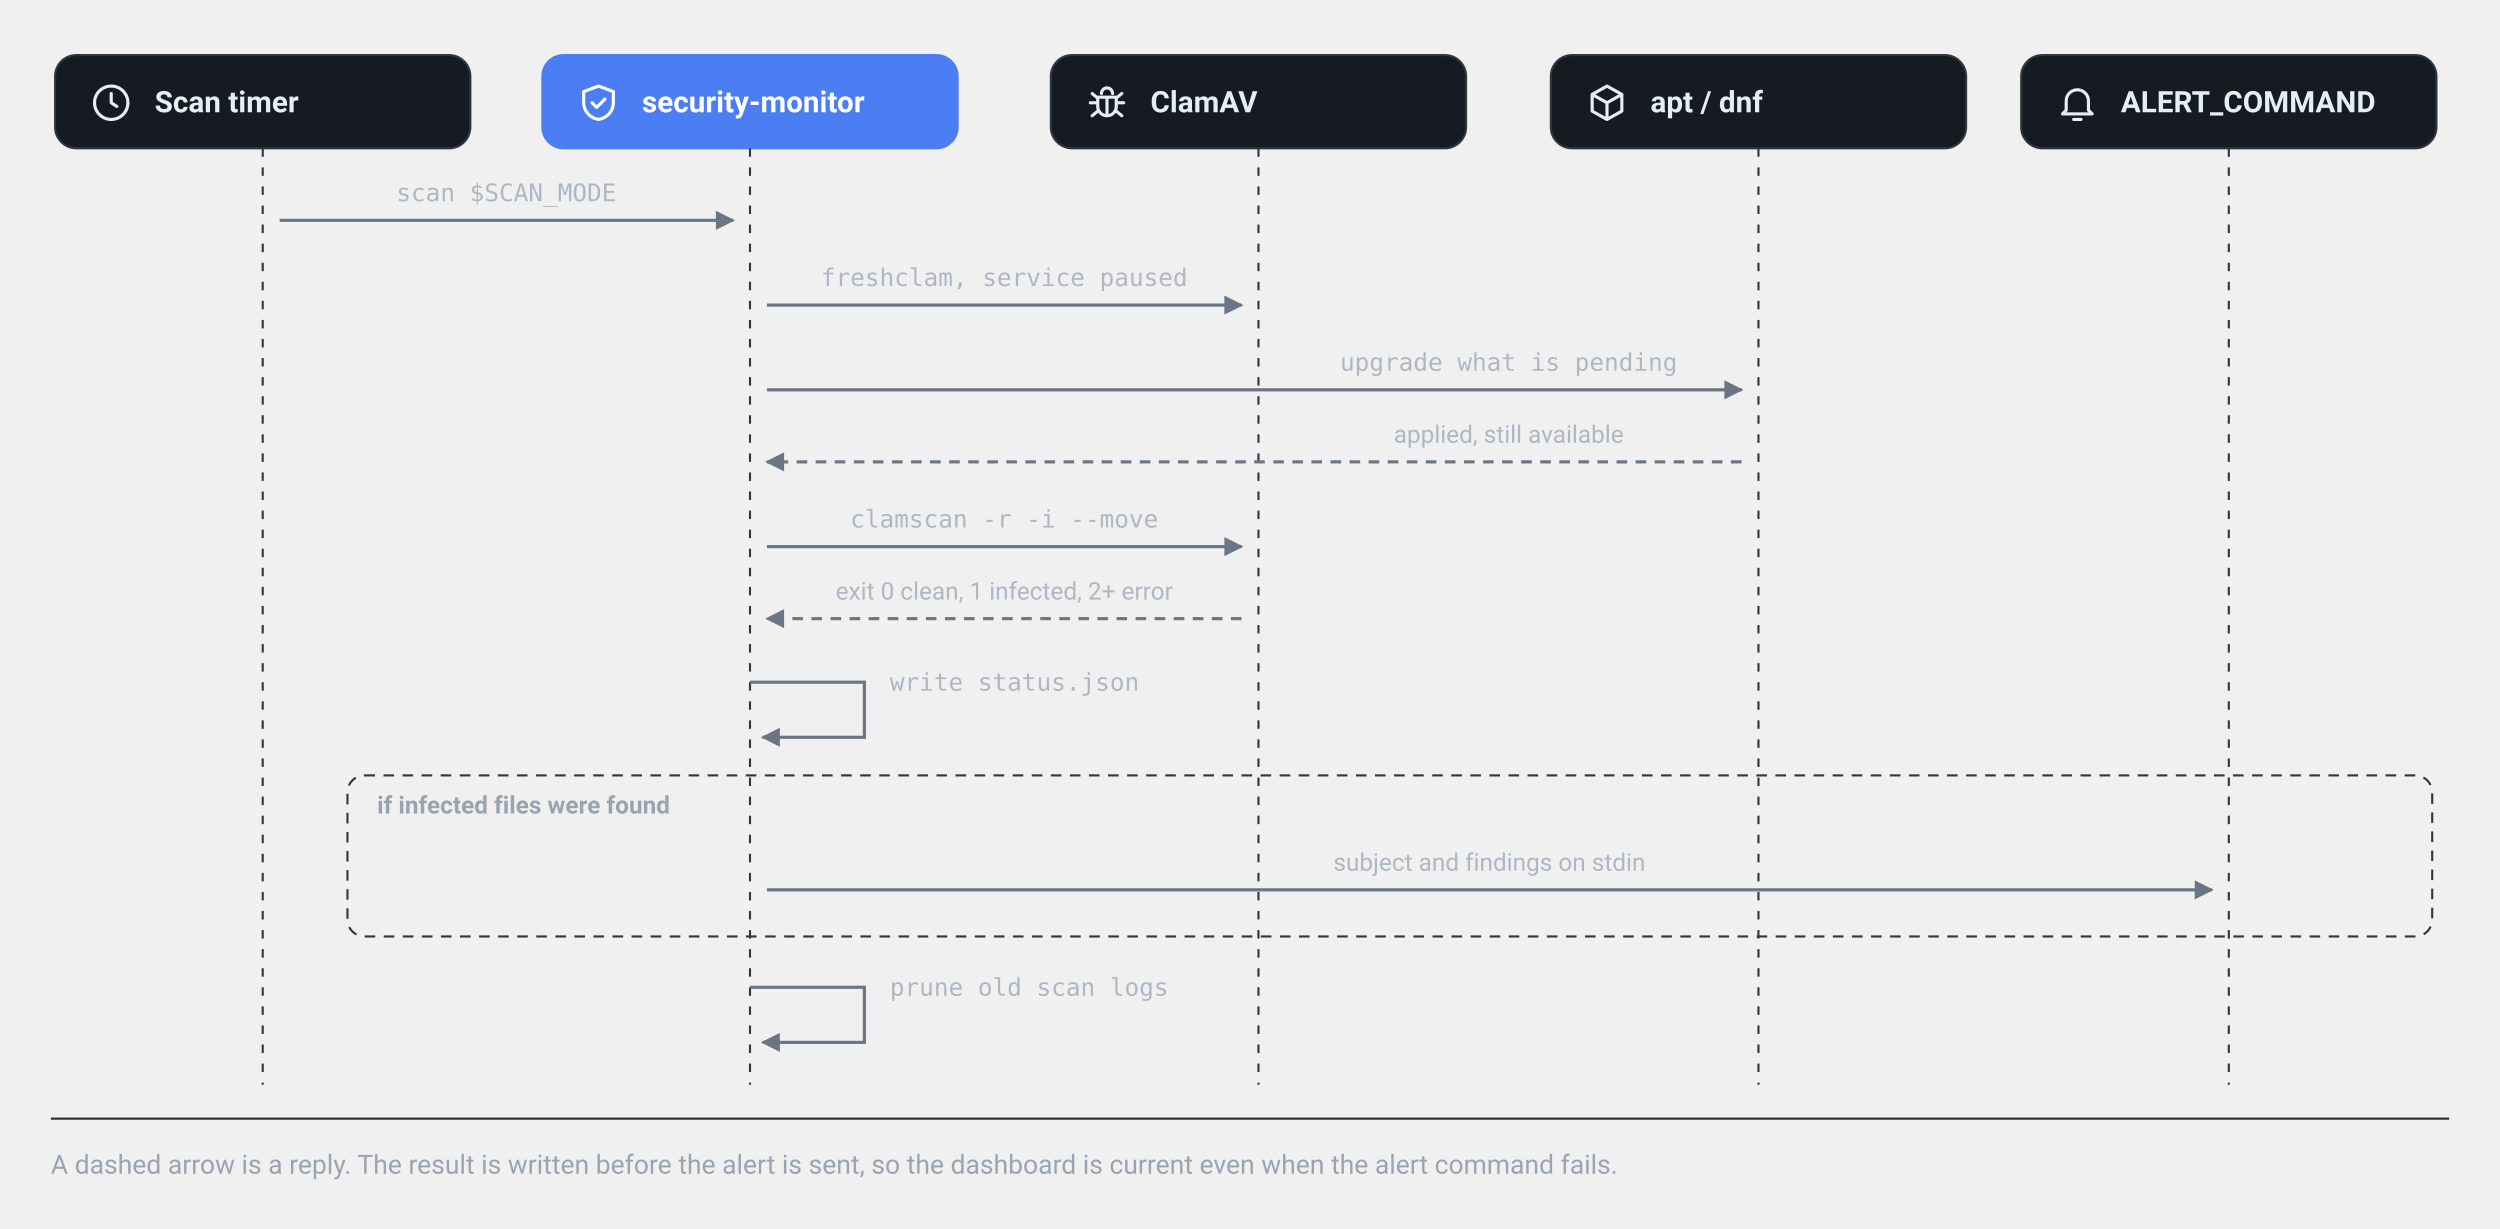
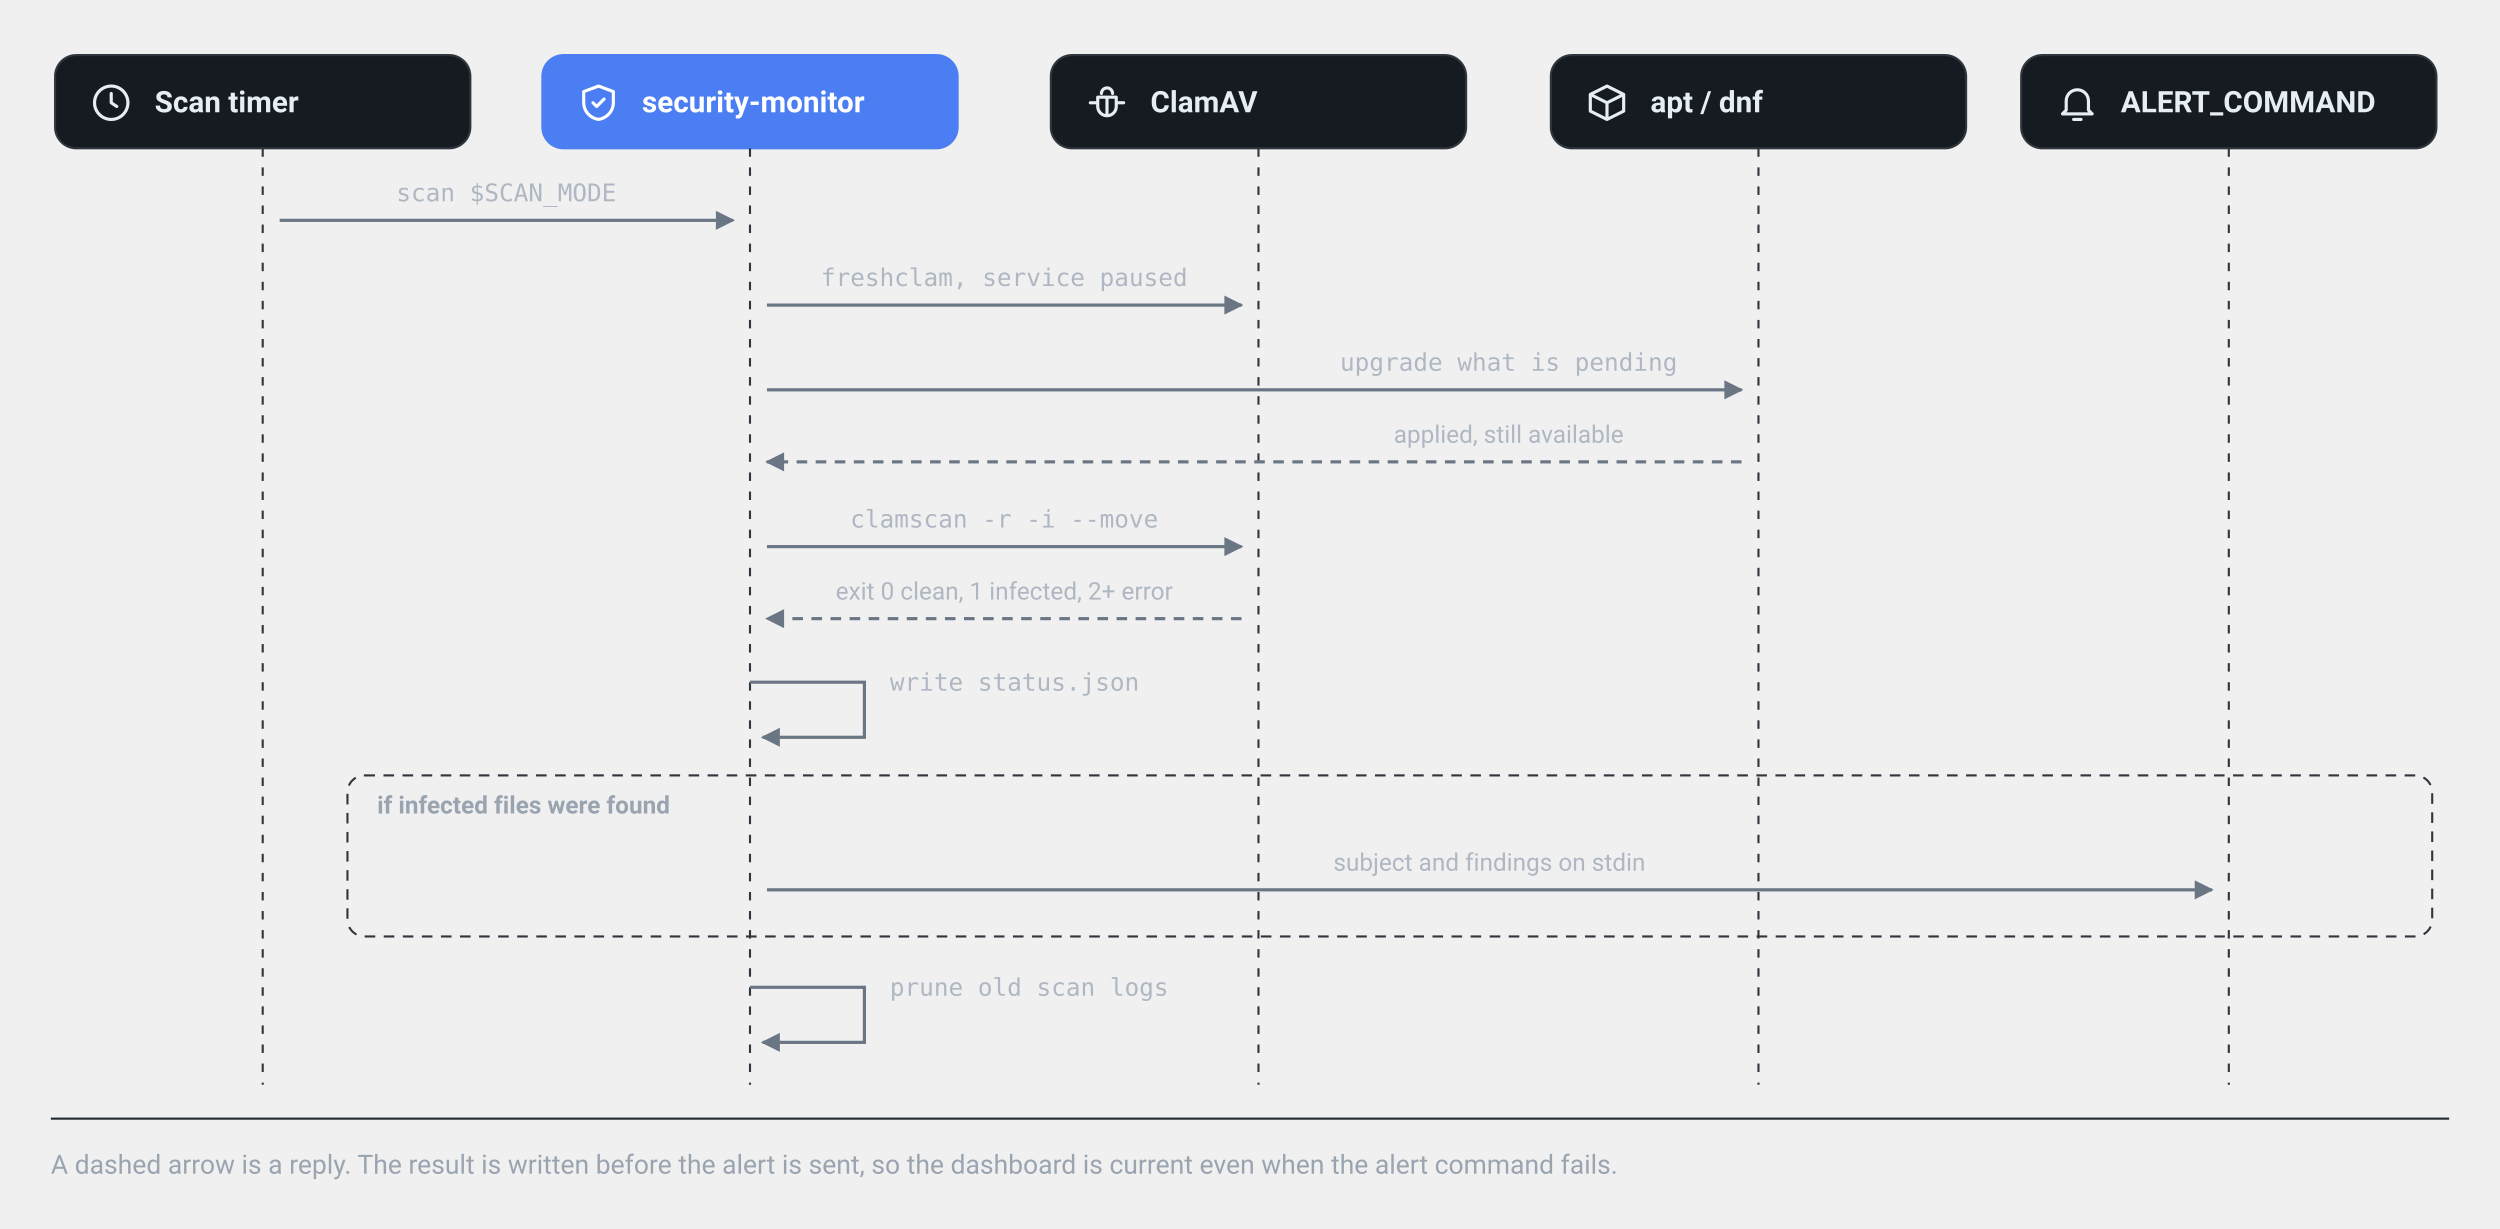
<svg xmlns="http://www.w3.org/2000/svg" viewBox="0 0 1180 580" width="1180" height="580" role="img" aria-label="The scan timer starts security-monitor, which runs freshclam with the service paused, upgrades packages, runs clamscan and reads its exit code, writes status.json, sends the findings to ALERT_COMMAND only if files were infected, and prunes old scan logs.">
  <defs>
    <marker id="a" viewBox="0 0 10 10" refX="9" refY="5" markerWidth="6" markerHeight="6" orient="auto-start-reverse">
      <path d="M0 0 10 5 0 10z" fill="#6b7684" />
+     </marker>
+     <marker id="b" viewBox="0 0 10 10" refX="1" refY="5" markerWidth="6" markerHeight="6" orient="auto">
+       <path d="M10 0 0 5 10 10z" fill="#6b7684" />
    </marker>
  </defs>
  <rect x="26.0" y="26" width="196" height="44" rx="10" fill="#161b22" stroke="#30363d" stroke-width="1" />
  <g transform="translate(42.0,38.0) scale(0.875)" fill="none" stroke="#e6edf3" stroke-width="1.7" stroke-linecap="round" stroke-linejoin="round">
    <path d="M12 3a9 9 0 1 0 0 18 9 9 0 0 0 0-18z M12 7v5l3 2" />
  </g>
  <text x="73.0" y="53.0" font-family="system-ui,-apple-system,'Segoe UI',Roboto,Helvetica,Arial,sans-serif" font-size="14" fill="#e6edf3" text-anchor="start" font-weight="600">Scan timer</text>
  <line x1="124" y1="70" x2="124" y2="512" stroke="#30363d" stroke-width="1" stroke-dasharray="4 5" />
  <rect x="256.0" y="26" width="196" height="44" rx="10" fill="#4c7ef3" stroke="#4c7ef3" stroke-width="1" />
  <g transform="translate(272.0,38.0) scale(0.875)" fill="none" stroke="#ffffff" stroke-width="1.7" stroke-linecap="round" stroke-linejoin="round">
-     <path d="M12 3l8 3v6c0 4.5-3.4 8.3-8 9-4.6-.7-8-4.5-8-9V6z M8.5 12l2.5 2.5 4.5-4.5" />
+     <path d="M12 3 4 6v6c0 4.5 3.4 8.3 8 9 4.6-.7 8-4.5 8-9V6z M9 12l2 2 4-4" />
  </g>
  <text x="303.0" y="53.0" font-family="system-ui,-apple-system,'Segoe UI',Roboto,Helvetica,Arial,sans-serif" font-size="14" fill="#ffffff" text-anchor="start" font-weight="600">security-monitor</text>
  <line x1="354" y1="70" x2="354" y2="512" stroke="#30363d" stroke-width="1" stroke-dasharray="4 5" />
  <rect x="496.0" y="26" width="196" height="44" rx="10" fill="#161b22" stroke="#30363d" stroke-width="1" />
  <g transform="translate(512.0,38.0) scale(0.875)" fill="none" stroke="#e6edf3" stroke-width="1.7" stroke-linecap="round" stroke-linejoin="round">
-     <path d="M9 7a3 3 0 0 1 6 0 M7 9h10v5a5 5 0 0 1-10 0z M12 9v10 M3 12h4 M17 12h4 M4 7l3 2.5 M20 7l-3 2.5 M4 19l3-2.5 M20 19l-3-2.5" />
+     <path d="M9 7a3 3 0 0 1 6 0 M7 9h10v5a5 5 0 0 1-10 0z M12 9v10 M3 12h4 M17 12h4" />
  </g>
  <text x="543.0" y="53.0" font-family="system-ui,-apple-system,'Segoe UI',Roboto,Helvetica,Arial,sans-serif" font-size="14" fill="#e6edf3" text-anchor="start" font-weight="600">ClamAV</text>
  <line x1="594" y1="70" x2="594" y2="512" stroke="#30363d" stroke-width="1" stroke-dasharray="4 5" />
  <rect x="732.0" y="26" width="196" height="44" rx="10" fill="#161b22" stroke="#30363d" stroke-width="1" />
  <g transform="translate(748.0,38.0) scale(0.875)" fill="none" stroke="#e6edf3" stroke-width="1.7" stroke-linecap="round" stroke-linejoin="round">
-     <path d="M12 3l8 4.5v9L12 21l-8-4.5v-9z M4 7.5l8 4.5 8-4.5 M12 12v9" />
+     <path d="M12 3 3 7.5v9L12 21l9-4.5v-9z M3 7.5 12 12l9-4.5 M12 12v9" />
  </g>
  <text x="779.0" y="53.0" font-family="system-ui,-apple-system,'Segoe UI',Roboto,Helvetica,Arial,sans-serif" font-size="14" fill="#e6edf3" text-anchor="start" font-weight="600">apt / dnf</text>
  <line x1="830" y1="70" x2="830" y2="512" stroke="#30363d" stroke-width="1" stroke-dasharray="4 5" />
  <rect x="954.0" y="26" width="196" height="44" rx="10" fill="#161b22" stroke="#30363d" stroke-width="1" />
  <g transform="translate(970.0,38.0) scale(0.875)" fill="none" stroke="#e6edf3" stroke-width="1.7" stroke-linecap="round" stroke-linejoin="round">
-     <path d="M6 16v-5a6 6 0 0 1 12 0v5l2 2H4z M10 21h4" />
+     <path d="M6 16V11a6 6 0 1 1 12 0v5l2 2H4z M10 21h4" />
  </g>
  <text x="1001.0" y="53.0" font-family="system-ui,-apple-system,'Segoe UI',Roboto,Helvetica,Arial,sans-serif" font-size="14" fill="#e6edf3" text-anchor="start" font-weight="600">ALERT_COMMAND</text>
  <line x1="1052" y1="70" x2="1052" y2="512" stroke="#30363d" stroke-width="1" stroke-dasharray="4 5" />
  <rect x="164" y="366" width="984" height="76" rx="8" fill="none" stroke="#30363d" stroke-width="1" stroke-dasharray="5 4" />
  <text x="178.0" y="384.0" font-family="system-ui,-apple-system,'Segoe UI',Roboto,Helvetica,Arial,sans-serif" font-size="11.5" fill="#9aa4b0" text-anchor="start" font-weight="600">if infected files were found</text>
  <polyline points="132,104 346,104" fill="none" stroke="#6b7684" stroke-width="1.5" marker-end="url(#a)" />
  <text x="239.0" y="95.0" font-family="ui-monospace,SFMono-Regular,'SF Mono',Menlo,Consolas,monospace" font-size="11.5" fill="#aeb7c2" text-anchor="middle">scan $SCAN_MODE</text>
  <polyline points="362,144 586,144" fill="none" stroke="#6b7684" stroke-width="1.5" marker-end="url(#a)" />
  <text x="474.0" y="135.0" font-family="ui-monospace,SFMono-Regular,'SF Mono',Menlo,Consolas,monospace" font-size="11.5" fill="#aeb7c2" text-anchor="middle">freshclam, service paused</text>
  <polyline points="362,184 822,184" fill="none" stroke="#6b7684" stroke-width="1.5" marker-end="url(#a)" />
  <text x="712.1" y="175.0" font-family="ui-monospace,SFMono-Regular,'SF Mono',Menlo,Consolas,monospace" font-size="11.5" fill="#aeb7c2" text-anchor="middle">upgrade what is pending</text>
  <polyline points="822,218 362,218" fill="none" stroke="#6b7684" stroke-width="1.5" stroke-dasharray="5 4" marker-end="url(#a)" />
  <text x="712.1" y="209.0" font-family="system-ui,-apple-system,'Segoe UI',Roboto,Helvetica,Arial,sans-serif" font-size="11.5" fill="#aeb7c2" text-anchor="middle">applied, still available</text>
  <polyline points="362,258 586,258" fill="none" stroke="#6b7684" stroke-width="1.5" marker-end="url(#a)" />
  <text x="474.0" y="249.0" font-family="ui-monospace,SFMono-Regular,'SF Mono',Menlo,Consolas,monospace" font-size="11.5" fill="#aeb7c2" text-anchor="middle">clamscan -r -i --move</text>
  <polyline points="586,292 362,292" fill="none" stroke="#6b7684" stroke-width="1.5" stroke-dasharray="5 4" marker-end="url(#a)" />
  <text x="474.0" y="283.0" font-family="system-ui,-apple-system,'Segoe UI',Roboto,Helvetica,Arial,sans-serif" font-size="11.5" fill="#aeb7c2" text-anchor="middle">exit 0 clean, 1 infected, 2+ error</text>
  <polyline points="354,322 408,322 408,348 360,348" fill="none" stroke="#6b7684" stroke-width="1.5" marker-end="url(#a)" />
  <text x="420.0" y="326.0" font-family="ui-monospace,SFMono-Regular,'SF Mono',Menlo,Consolas,monospace" font-size="11.5" fill="#aeb7c2" text-anchor="start">write status.json</text>
  <polyline points="362,420 1044,420" fill="none" stroke="#6b7684" stroke-width="1.5" marker-end="url(#a)" />
  <text x="703.0" y="411.0" font-family="system-ui,-apple-system,'Segoe UI',Roboto,Helvetica,Arial,sans-serif" font-size="11.5" fill="#aeb7c2" text-anchor="middle">subject and findings on stdin</text>
  <polyline points="354,466 408,466 408,492 360,492" fill="none" stroke="#6b7684" stroke-width="1.5" marker-end="url(#a)" />
  <text x="420.0" y="470.0" font-family="ui-monospace,SFMono-Regular,'SF Mono',Menlo,Consolas,monospace" font-size="11.5" fill="#aeb7c2" text-anchor="start">prune old scan logs</text>
  <line x1="24" y1="528" x2="1156" y2="528" stroke="#232a33" stroke-width="1" />
  <text x="24.0" y="554.0" font-family="system-ui,-apple-system,'Segoe UI',Roboto,Helvetica,Arial,sans-serif" font-size="12.5" fill="#9aa4b0" text-anchor="start">A dashed arrow is a reply. The result is written before the alert is sent, so the dashboard is current even when the alert command fails.</text>
</svg>
